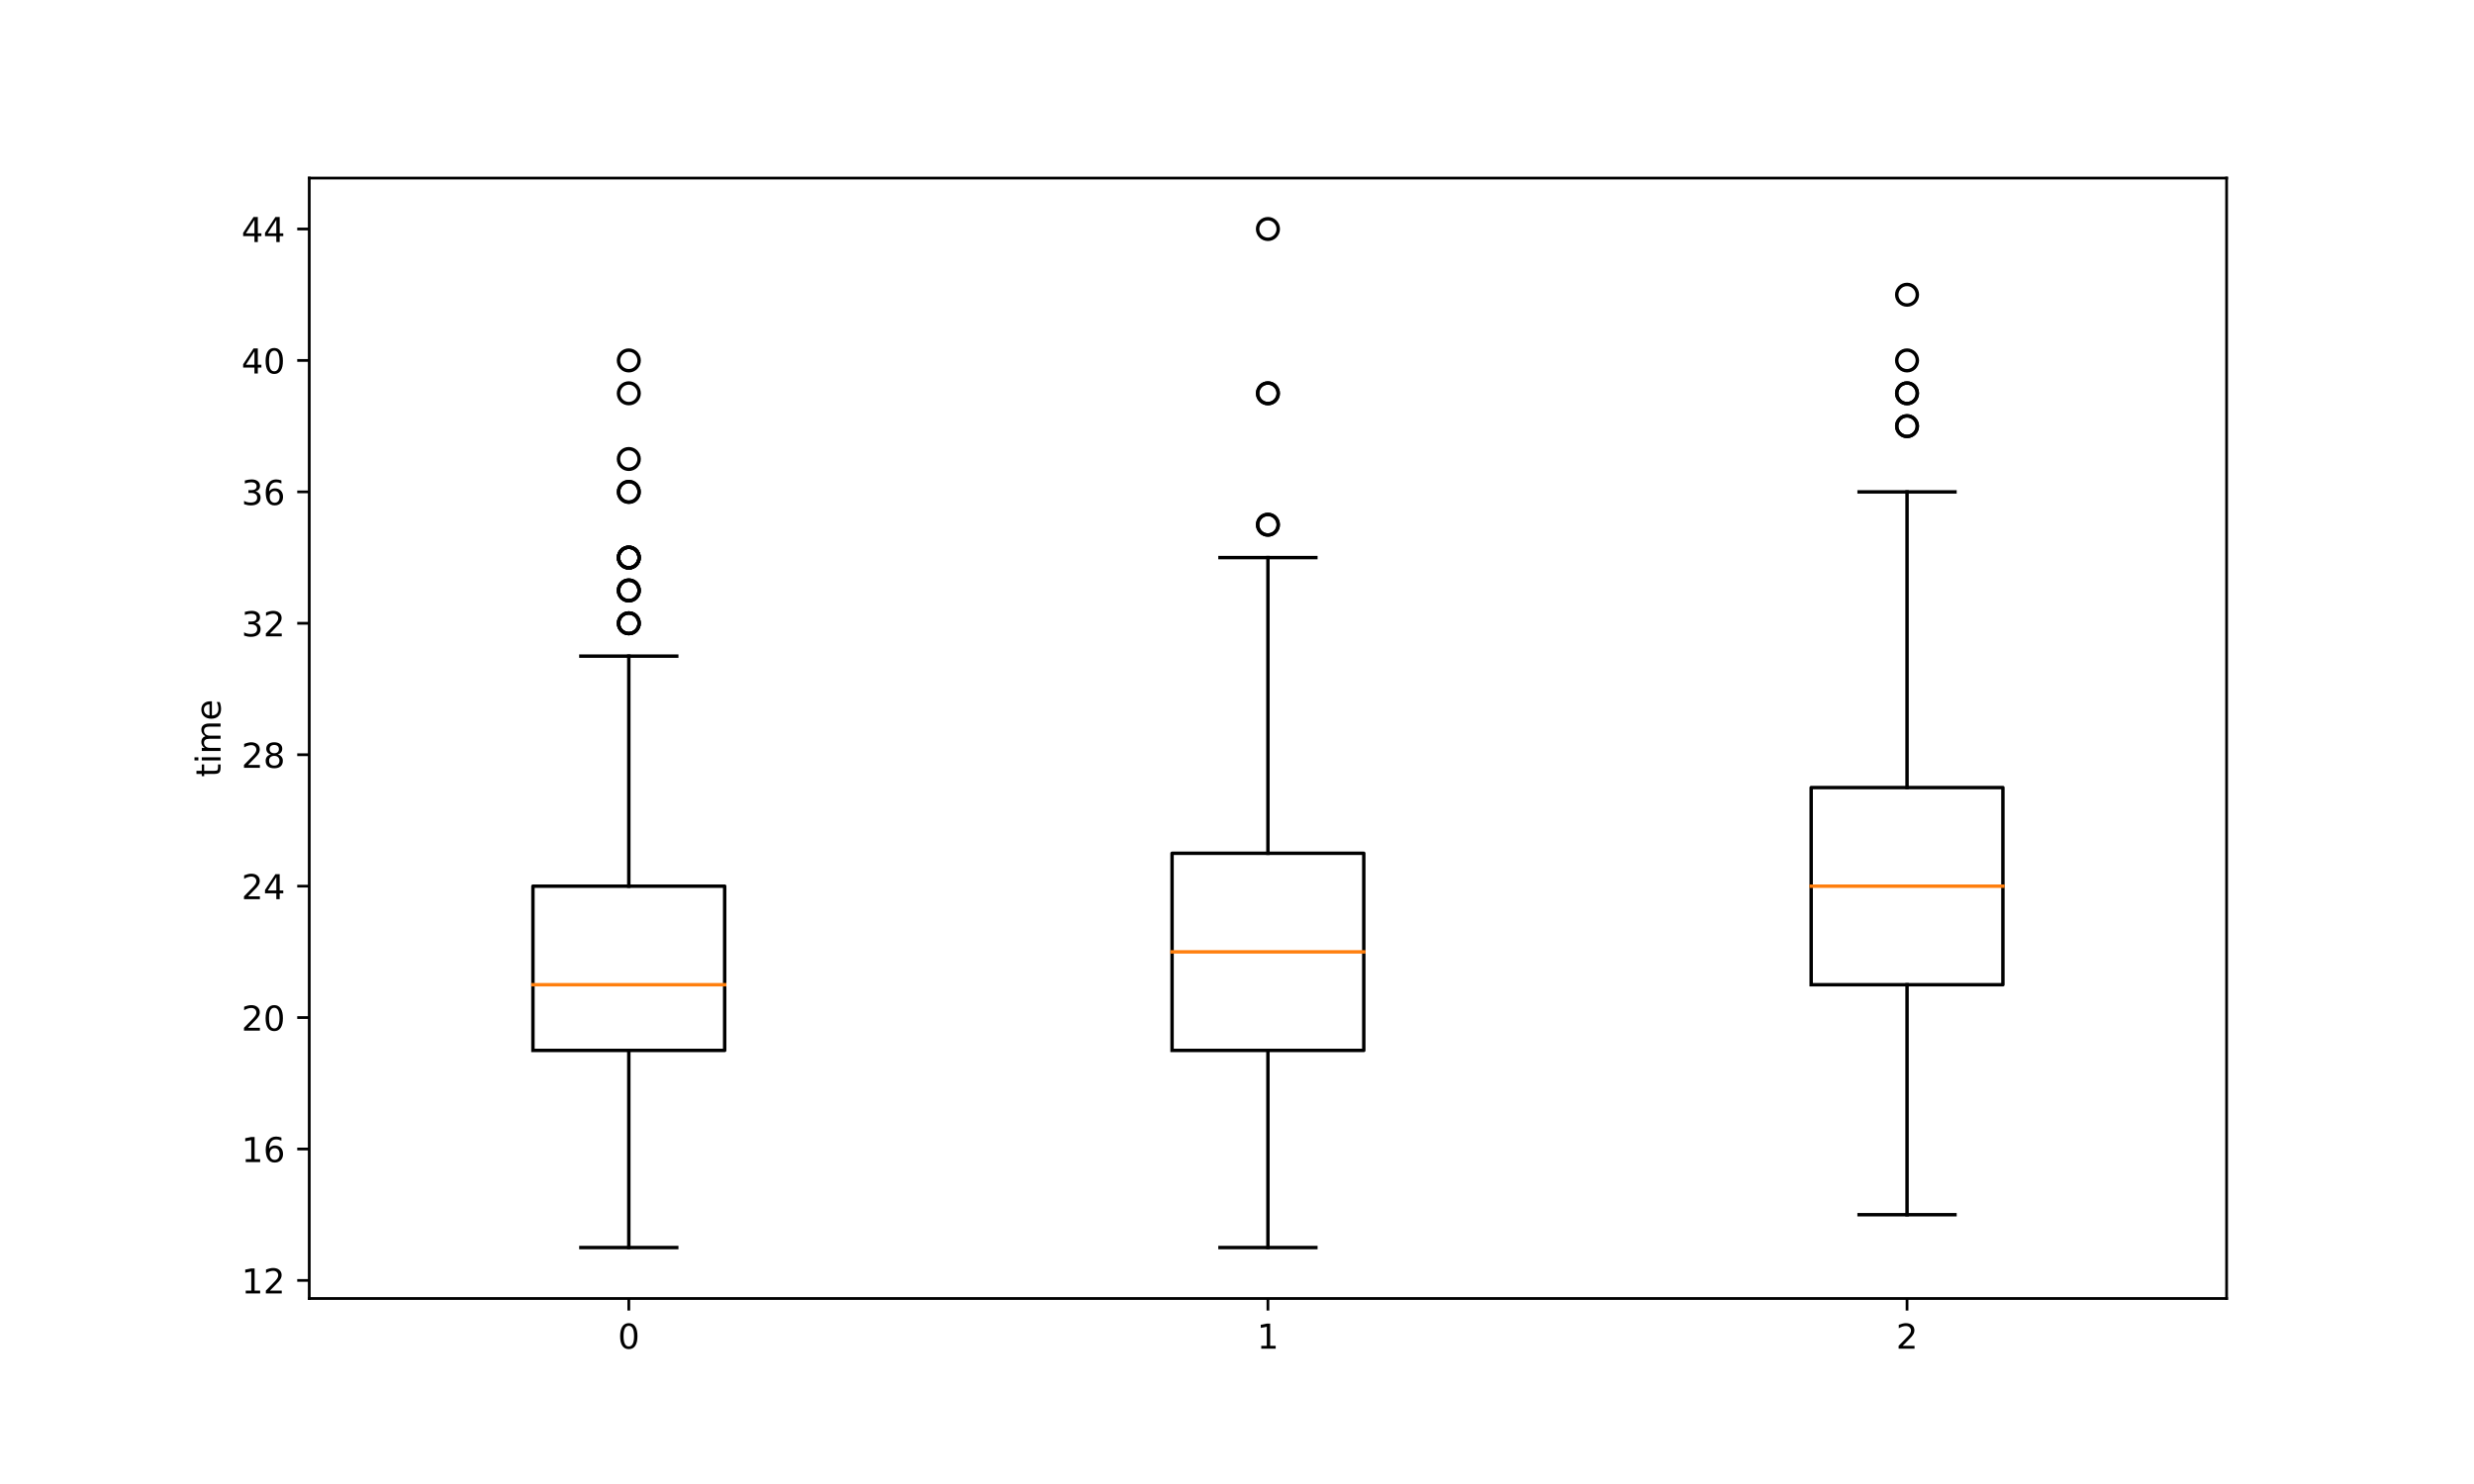
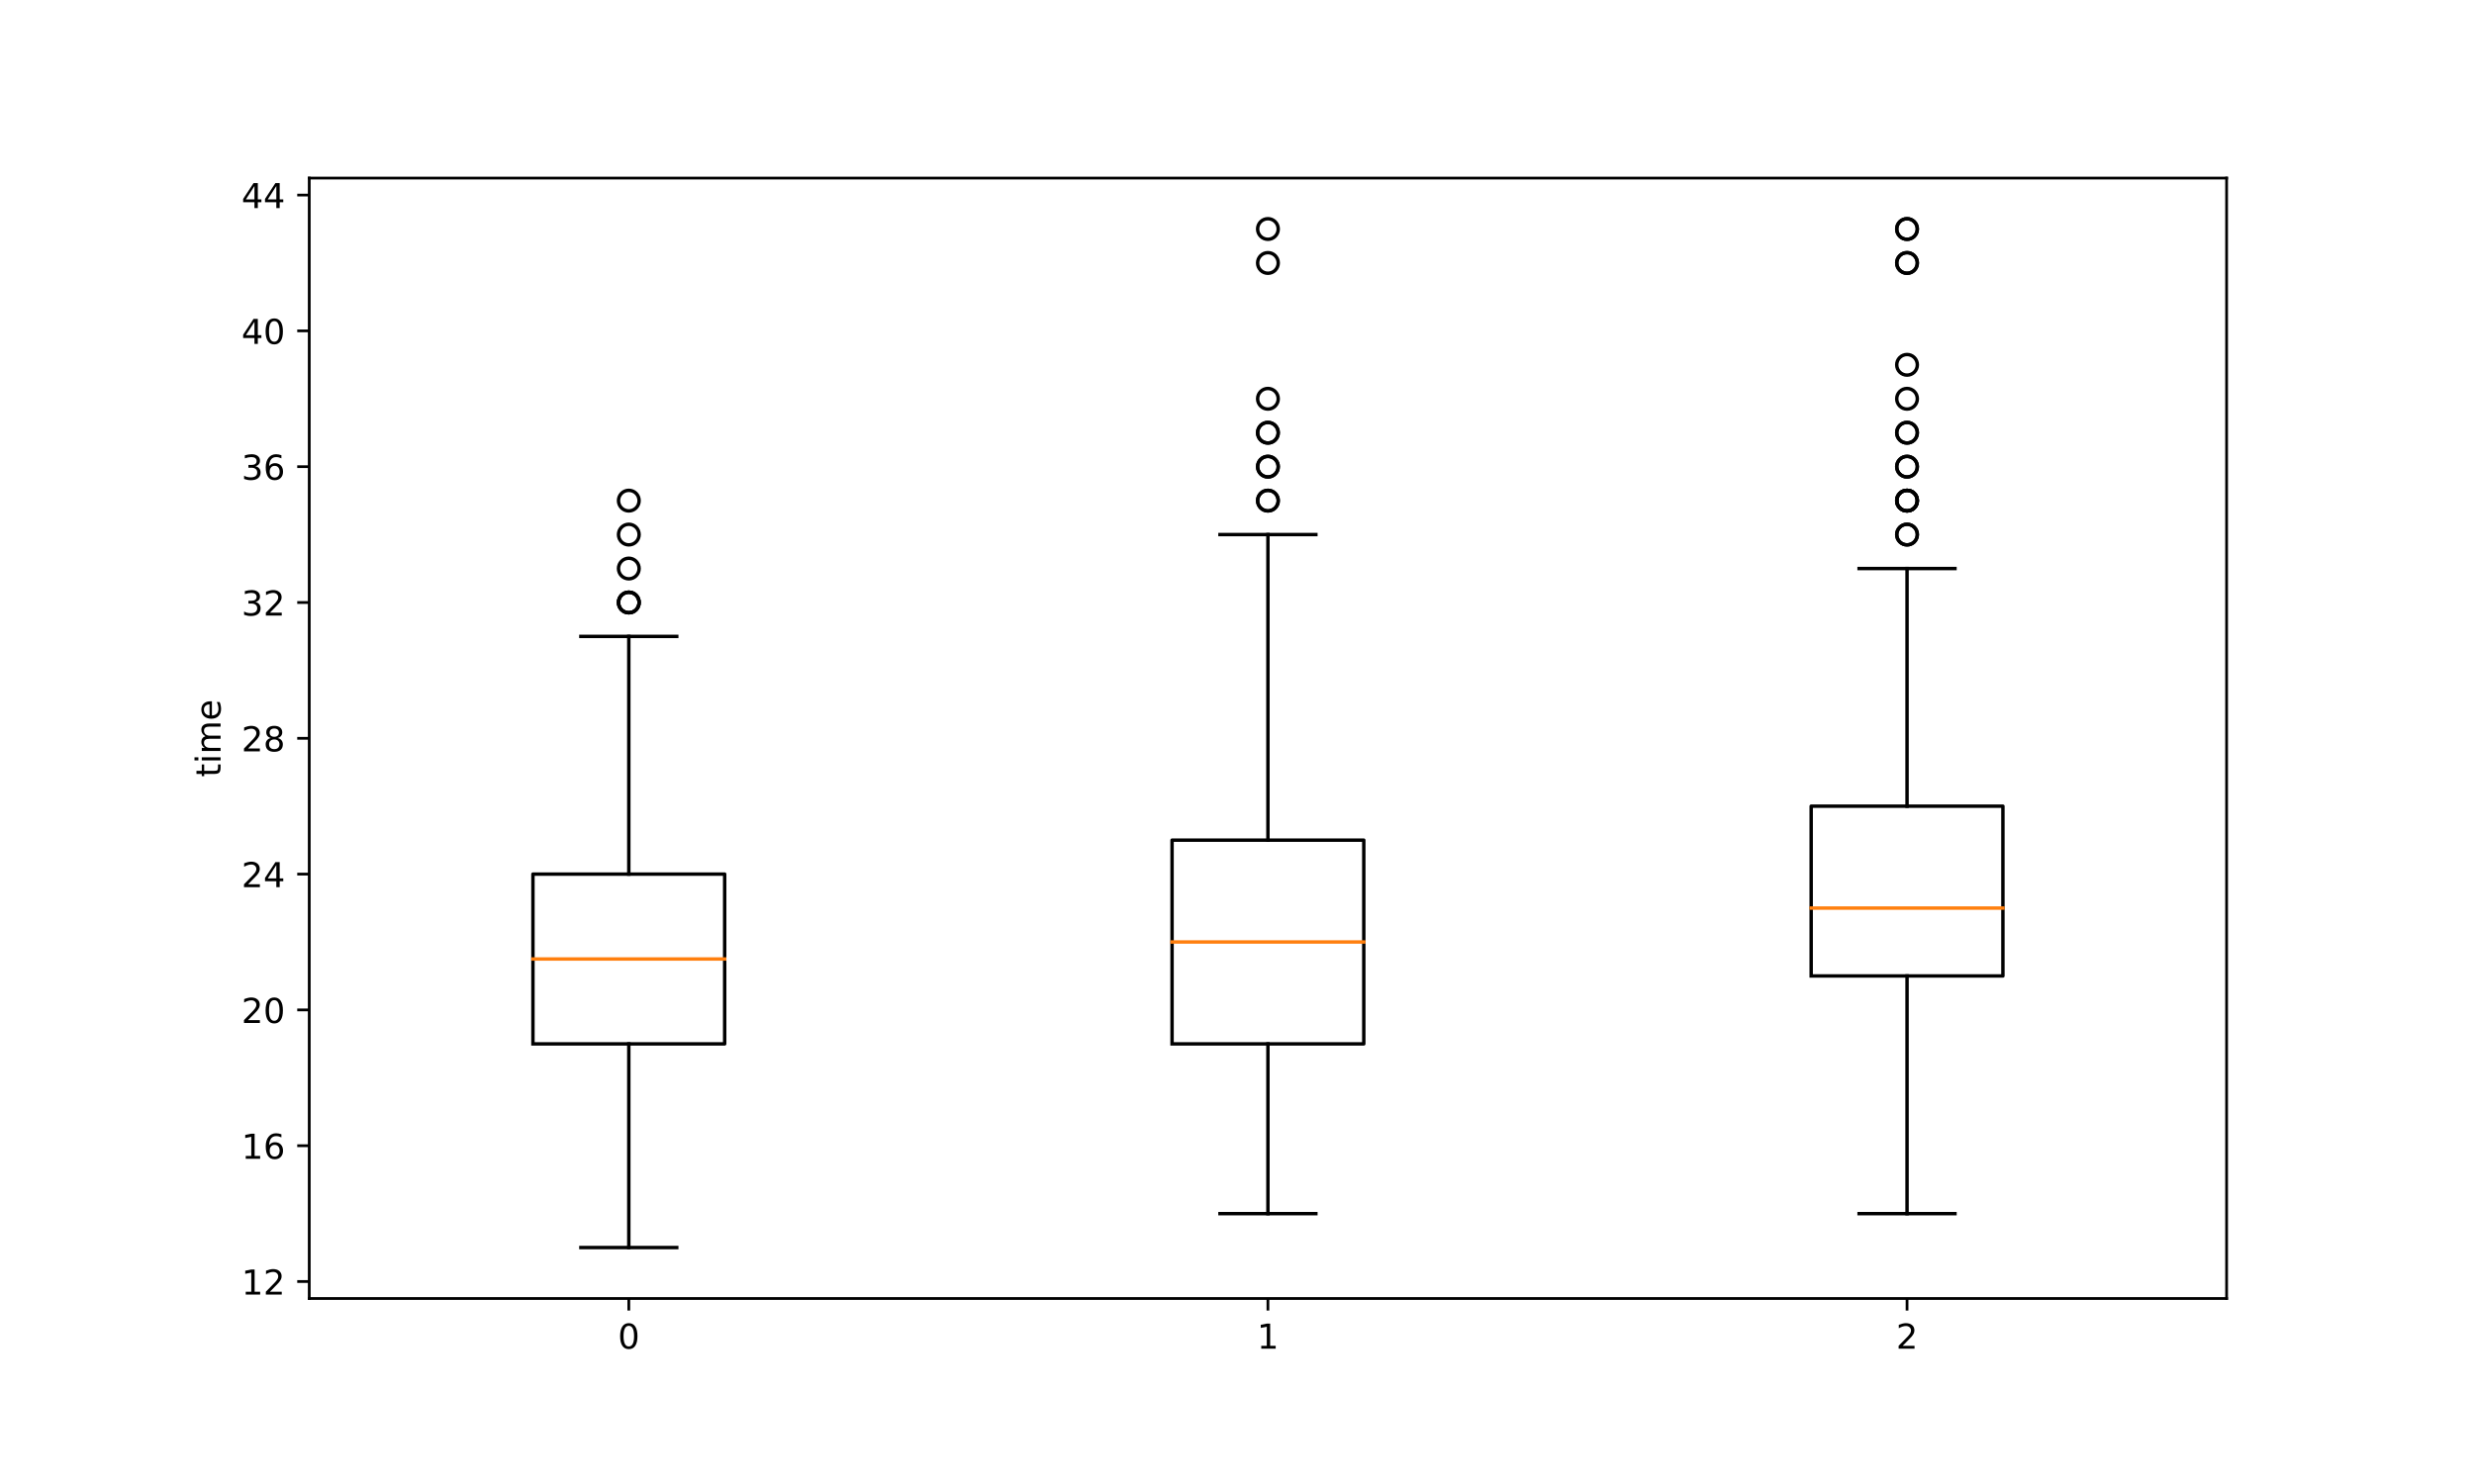
<svg xmlns="http://www.w3.org/2000/svg" xmlns:xlink="http://www.w3.org/1999/xlink" height="432pt" version="1.1" viewBox="0 0 720 432" width="720pt">
  <defs>
    <style type="text/css">*{stroke-linecap:butt;stroke-linejoin:round;}</style>
  </defs>
  <g id="figure_1">
    <g id="patch_1">
      <path d="M 0 432  L 720 432  L 720 0  L 0 0  z " style="fill:none;" />
    </g>
    <g id="axes_1">
      <g id="patch_2">
        <path d="M 90 378  L 648 378  L 648 51.84  L 90 51.84  z " style="fill:none;" />
      </g>
      <g id="matplotlib.axis_1">
        <g id="xtick_1">
          <g id="line2d_1">
            <defs>
-               <path d="M 0 0  L 0 3.5  " id="me888cbea2c" style="stroke:#000000;stroke-width:0.8;" />
+               <path d="M 0 0  L 0 3.5  " id="m5f8f1da17e" style="stroke:#000000;stroke-width:0.8;" />
            </defs>
            <g>
-               <use style="stroke:#000000;stroke-width:0.8;" x="183" xlink:href="#me888cbea2c" y="378" />
+               <use style="stroke:#000000;stroke-width:0.8;" x="183" xlink:href="#m5f8f1da17e" y="378" />
            </g>
          </g>
          <g id="text_1">
            <g transform="translate(179.8187 392.5984)scale(0.1 -0.1)">
              <defs>
                <path d="M 31.781 66.406  Q 24.172 66.406 20.328 58.906  Q 16.5 51.422 16.5 36.375  Q 16.5 21.391 20.328 13.891  Q 24.172 6.391 31.781 6.391  Q 39.453 6.391 43.281 13.891  Q 47.125 21.391 47.125 36.375  Q 47.125 51.422 43.281 58.906  Q 39.453 66.406 31.781 66.406  z M 31.781 74.219  Q 44.047 74.219 50.516 64.516  Q 56.984 54.828 56.984 36.375  Q 56.984 17.969 50.516 8.266  Q 44.047 -1.422 31.781 -1.422  Q 19.531 -1.422 13.062 8.266  Q 6.594 17.969 6.594 36.375  Q 6.594 54.828 13.062 64.516  Q 19.531 74.219 31.781 74.219  z " id="DejaVuSans-48" />
              </defs>
              <use xlink:href="#DejaVuSans-48" />
            </g>
          </g>
        </g>
        <g id="xtick_2">
          <g id="line2d_2">
            <g>
-               <use style="stroke:#000000;stroke-width:0.8;" x="369" xlink:href="#me888cbea2c" y="378" />
+               <use style="stroke:#000000;stroke-width:0.8;" x="369" xlink:href="#m5f8f1da17e" y="378" />
            </g>
          </g>
          <g id="text_2">
            <g transform="translate(365.8188 392.5984)scale(0.1 -0.1)">
              <defs>
                <path d="M 12.406 8.297  L 28.516 8.297  L 28.516 63.922  L 10.984 60.406  L 10.984 69.391  L 28.422 72.906  L 38.281 72.906  L 38.281 8.297  L 54.391 8.297  L 54.391 0  L 12.406 0  z " id="DejaVuSans-49" />
              </defs>
              <use xlink:href="#DejaVuSans-49" />
            </g>
          </g>
        </g>
        <g id="xtick_3">
          <g id="line2d_3">
            <g>
-               <use style="stroke:#000000;stroke-width:0.8;" x="555" xlink:href="#me888cbea2c" y="378" />
+               <use style="stroke:#000000;stroke-width:0.8;" x="555" xlink:href="#m5f8f1da17e" y="378" />
            </g>
          </g>
          <g id="text_3">
            <g transform="translate(551.8188 392.5984)scale(0.1 -0.1)">
              <defs>
                <path d="M 19.188 8.297  L 53.609 8.297  L 53.609 0  L 7.328 0  L 7.328 8.297  Q 12.938 14.109 22.625 23.891  Q 32.328 33.688 34.812 36.531  Q 39.547 41.844 41.422 45.531  Q 43.312 49.219 43.312 52.781  Q 43.312 58.594 39.234 62.25  Q 35.156 65.922 28.609 65.922  Q 23.969 65.922 18.812 64.312  Q 13.672 62.703 7.812 59.422  L 7.812 69.391  Q 13.766 71.781 18.938 73  Q 24.125 74.219 28.422 74.219  Q 39.75 74.219 46.484 68.547  Q 53.219 62.891 53.219 53.422  Q 53.219 48.922 51.531 44.891  Q 49.859 40.875 45.406 35.406  Q 44.188 33.984 37.641 27.219  Q 31.109 20.453 19.188 8.297  z " id="DejaVuSans-50" />
              </defs>
              <use xlink:href="#DejaVuSans-50" />
            </g>
          </g>
        </g>
      </g>
      <g id="matplotlib.axis_2">
        <g id="ytick_1">
          <g id="line2d_4">
            <defs>
-               <path d="M 0 0  L -3.5 0  " id="m036be57862" style="stroke:#000000;stroke-width:0.8;" />
+               <path d="M 0 0  L -3.5 0  " id="m7fd7844387" style="stroke:#000000;stroke-width:0.8;" />
            </defs>
            <g>
-               <use style="stroke:#000000;stroke-width:0.8;" x="90" xlink:href="#m036be57862" y="372.739" />
+               <use style="stroke:#000000;stroke-width:0.8;" x="90" xlink:href="#m7fd7844387" y="373.058" />
            </g>
          </g>
          <g id="text_4">
-             <g transform="translate(70.275 376.5386)scale(0.1 -0.1)">
+             <g transform="translate(70.275 376.8574)scale(0.1 -0.1)">
              <use xlink:href="#DejaVuSans-49" />
              <use x="63.623" xlink:href="#DejaVuSans-50" />
            </g>
          </g>
        </g>
        <g id="ytick_2">
          <g id="line2d_5">
            <g>
-               <use style="stroke:#000000;stroke-width:0.8;" x="90" xlink:href="#m036be57862" y="334.48" />
+               <use style="stroke:#000000;stroke-width:0.8;" x="90" xlink:href="#m7fd7844387" y="333.524" />
            </g>
          </g>
          <g id="text_5">
-             <g transform="translate(70.275 338.2793)scale(0.1 -0.1)">
+             <g transform="translate(70.275 337.3229)scale(0.1 -0.1)">
              <defs>
                <path d="M 33.016 40.375  Q 26.375 40.375 22.484 35.828  Q 18.609 31.297 18.609 23.391  Q 18.609 15.531 22.484 10.953  Q 26.375 6.391 33.016 6.391  Q 39.656 6.391 43.531 10.953  Q 47.406 15.531 47.406 23.391  Q 47.406 31.297 43.531 35.828  Q 39.656 40.375 33.016 40.375  z M 52.594 71.297  L 52.594 62.312  Q 48.875 64.062 45.094 64.984  Q 41.312 65.922 37.594 65.922  Q 27.828 65.922 22.672 59.328  Q 17.531 52.734 16.797 39.406  Q 19.672 43.656 24.016 45.922  Q 28.375 48.188 33.594 48.188  Q 44.578 48.188 50.953 41.516  Q 57.328 34.859 57.328 23.391  Q 57.328 12.156 50.688 5.359  Q 44.047 -1.422 33.016 -1.422  Q 20.359 -1.422 13.672 8.266  Q 6.984 17.969 6.984 36.375  Q 6.984 53.656 15.188 63.938  Q 23.391 74.219 37.203 74.219  Q 40.922 74.219 44.703 73.484  Q 48.484 72.75 52.594 71.297  z " id="DejaVuSans-54" />
              </defs>
              <use xlink:href="#DejaVuSans-49" />
              <use x="63.623" xlink:href="#DejaVuSans-54" />
            </g>
          </g>
        </g>
        <g id="ytick_3">
          <g id="line2d_6">
            <g>
-               <use style="stroke:#000000;stroke-width:0.8;" x="90" xlink:href="#m036be57862" y="296.221" />
+               <use style="stroke:#000000;stroke-width:0.8;" x="90" xlink:href="#m7fd7844387" y="293.989" />
            </g>
          </g>
          <g id="text_6">
-             <g transform="translate(70.275 300.0201)scale(0.1 -0.1)">
+             <g transform="translate(70.275 297.7883)scale(0.1 -0.1)">
              <use xlink:href="#DejaVuSans-50" />
              <use x="63.623" xlink:href="#DejaVuSans-48" />
            </g>
          </g>
        </g>
        <g id="ytick_4">
          <g id="line2d_7">
            <g>
-               <use style="stroke:#000000;stroke-width:0.8;" x="90" xlink:href="#m036be57862" y="257.962" />
+               <use style="stroke:#000000;stroke-width:0.8;" x="90" xlink:href="#m7fd7844387" y="254.455" />
            </g>
          </g>
          <g id="text_7">
-             <g transform="translate(70.275 261.7609)scale(0.1 -0.1)">
+             <g transform="translate(70.275 258.2538)scale(0.1 -0.1)">
              <defs>
                <path d="M 37.797 64.312  L 12.891 25.391  L 37.797 25.391  z M 35.203 72.906  L 47.609 72.906  L 47.609 25.391  L 58.016 25.391  L 58.016 17.188  L 47.609 17.188  L 47.609 0  L 37.797 0  L 37.797 17.188  L 4.891 17.188  L 4.891 26.703  z " id="DejaVuSans-52" />
              </defs>
              <use xlink:href="#DejaVuSans-50" />
              <use x="63.623" xlink:href="#DejaVuSans-52" />
            </g>
          </g>
        </g>
        <g id="ytick_5">
          <g id="line2d_8">
            <g>
-               <use style="stroke:#000000;stroke-width:0.8;" x="90" xlink:href="#m036be57862" y="219.702" />
+               <use style="stroke:#000000;stroke-width:0.8;" x="90" xlink:href="#m7fd7844387" y="214.92" />
            </g>
          </g>
          <g id="text_8">
-             <g transform="translate(70.275 223.5016)scale(0.1 -0.1)">
+             <g transform="translate(70.275 218.7192)scale(0.1 -0.1)">
              <defs>
                <path d="M 31.781 34.625  Q 24.75 34.625 20.719 30.859  Q 16.703 27.094 16.703 20.516  Q 16.703 13.922 20.719 10.156  Q 24.75 6.391 31.781 6.391  Q 38.812 6.391 42.859 10.172  Q 46.922 13.969 46.922 20.516  Q 46.922 27.094 42.891 30.859  Q 38.875 34.625 31.781 34.625  z M 21.922 38.812  Q 15.578 40.375 12.031 44.719  Q 8.5 49.078 8.5 55.328  Q 8.5 64.062 14.719 69.141  Q 20.953 74.219 31.781 74.219  Q 42.672 74.219 48.875 69.141  Q 55.078 64.062 55.078 55.328  Q 55.078 49.078 51.531 44.719  Q 48 40.375 41.703 38.812  Q 48.828 37.156 52.797 32.312  Q 56.781 27.484 56.781 20.516  Q 56.781 9.906 50.312 4.234  Q 43.844 -1.422 31.781 -1.422  Q 19.734 -1.422 13.25 4.234  Q 6.781 9.906 6.781 20.516  Q 6.781 27.484 10.781 32.312  Q 14.797 37.156 21.922 38.812  z M 18.312 54.391  Q 18.312 48.734 21.844 45.562  Q 25.391 42.391 31.781 42.391  Q 38.141 42.391 41.719 45.562  Q 45.312 48.734 45.312 54.391  Q 45.312 60.062 41.719 63.234  Q 38.141 66.406 31.781 66.406  Q 25.391 66.406 21.844 63.234  Q 18.312 60.062 18.312 54.391  z " id="DejaVuSans-56" />
              </defs>
              <use xlink:href="#DejaVuSans-50" />
              <use x="63.623" xlink:href="#DejaVuSans-56" />
            </g>
          </g>
        </g>
        <g id="ytick_6">
          <g id="line2d_9">
            <g>
-               <use style="stroke:#000000;stroke-width:0.8;" x="90" xlink:href="#m036be57862" y="181.443" />
+               <use style="stroke:#000000;stroke-width:0.8;" x="90" xlink:href="#m7fd7844387" y="175.385" />
            </g>
          </g>
          <g id="text_9">
-             <g transform="translate(70.275 185.2424)scale(0.1 -0.1)">
+             <g transform="translate(70.275 179.1847)scale(0.1 -0.1)">
              <defs>
                <path d="M 40.578 39.312  Q 47.656 37.797 51.625 33  Q 55.609 28.219 55.609 21.188  Q 55.609 10.406 48.188 4.484  Q 40.766 -1.422 27.094 -1.422  Q 22.516 -1.422 17.656 -0.516  Q 12.797 0.391 7.625 2.203  L 7.625 11.719  Q 11.719 9.328 16.594 8.109  Q 21.484 6.891 26.812 6.891  Q 36.078 6.891 40.938 10.547  Q 45.797 14.203 45.797 21.188  Q 45.797 27.641 41.281 31.266  Q 36.766 34.906 28.719 34.906  L 20.219 34.906  L 20.219 43.016  L 29.109 43.016  Q 36.375 43.016 40.234 45.922  Q 44.094 48.828 44.094 54.297  Q 44.094 59.906 40.109 62.906  Q 36.141 65.922 28.719 65.922  Q 24.656 65.922 20.016 65.031  Q 15.375 64.156 9.812 62.312  L 9.812 71.094  Q 15.438 72.656 20.344 73.438  Q 25.25 74.219 29.594 74.219  Q 40.828 74.219 47.359 69.109  Q 53.906 64.016 53.906 55.328  Q 53.906 49.266 50.438 45.094  Q 46.969 40.922 40.578 39.312  z " id="DejaVuSans-51" />
              </defs>
              <use xlink:href="#DejaVuSans-51" />
              <use x="63.623" xlink:href="#DejaVuSans-50" />
            </g>
          </g>
        </g>
        <g id="ytick_7">
          <g id="line2d_10">
            <g>
-               <use style="stroke:#000000;stroke-width:0.8;" x="90" xlink:href="#m036be57862" y="143.184" />
+               <use style="stroke:#000000;stroke-width:0.8;" x="90" xlink:href="#m7fd7844387" y="135.851" />
            </g>
          </g>
          <g id="text_10">
-             <g transform="translate(70.275 146.9831)scale(0.1 -0.1)">
+             <g transform="translate(70.275 139.6501)scale(0.1 -0.1)">
              <use xlink:href="#DejaVuSans-51" />
              <use x="63.623" xlink:href="#DejaVuSans-54" />
            </g>
          </g>
        </g>
        <g id="ytick_8">
          <g id="line2d_11">
            <g>
-               <use style="stroke:#000000;stroke-width:0.8;" x="90" xlink:href="#m036be57862" y="104.925" />
+               <use style="stroke:#000000;stroke-width:0.8;" x="90" xlink:href="#m7fd7844387" y="96.316" />
            </g>
          </g>
          <g id="text_11">
-             <g transform="translate(70.275 108.7239)scale(0.1 -0.1)">
+             <g transform="translate(70.275 100.1156)scale(0.1 -0.1)">
              <use xlink:href="#DejaVuSans-52" />
              <use x="63.623" xlink:href="#DejaVuSans-48" />
            </g>
          </g>
        </g>
        <g id="ytick_9">
          <g id="line2d_12">
            <g>
-               <use style="stroke:#000000;stroke-width:0.8;" x="90" xlink:href="#m036be57862" y="66.665" />
+               <use style="stroke:#000000;stroke-width:0.8;" x="90" xlink:href="#m7fd7844387" y="56.782" />
            </g>
          </g>
          <g id="text_12">
-             <g transform="translate(70.275 70.46467)scale(0.1 -0.1)">
+             <g transform="translate(70.275 60.58104)scale(0.1 -0.1)">
              <use xlink:href="#DejaVuSans-52" />
              <use x="63.623" xlink:href="#DejaVuSans-52" />
            </g>
          </g>
        </g>
        <g id="text_13">
          <g transform="translate(64.19531 226.2161)rotate(-90)scale(0.1 -0.1)">
            <defs>
              <path d="M 18.312 70.219  L 18.312 54.688  L 36.812 54.688  L 36.812 47.703  L 18.312 47.703  L 18.312 18.016  Q 18.312 11.328 20.141 9.422  Q 21.969 7.516 27.594 7.516  L 36.812 7.516  L 36.812 0  L 27.594 0  Q 17.188 0 13.234 3.875  Q 9.281 7.766 9.281 18.016  L 9.281 47.703  L 2.688 47.703  L 2.688 54.688  L 9.281 54.688  L 9.281 70.219  z " id="DejaVuSans-116" />
              <path d="M 9.422 54.688  L 18.406 54.688  L 18.406 0  L 9.422 0  z M 9.422 75.984  L 18.406 75.984  L 18.406 64.594  L 9.422 64.594  z " id="DejaVuSans-105" />
              <path d="M 52 44.188  Q 55.375 50.25 60.062 53.125  Q 64.75 56 71.094 56  Q 79.641 56 84.281 50.016  Q 88.922 44.047 88.922 33.016  L 88.922 0  L 79.891 0  L 79.891 32.719  Q 79.891 40.578 77.094 44.375  Q 74.312 48.188 68.609 48.188  Q 61.625 48.188 57.562 43.547  Q 53.516 38.922 53.516 30.906  L 53.516 0  L 44.484 0  L 44.484 32.719  Q 44.484 40.625 41.703 44.406  Q 38.922 48.188 33.109 48.188  Q 26.219 48.188 22.156 43.531  Q 18.109 38.875 18.109 30.906  L 18.109 0  L 9.078 0  L 9.078 54.688  L 18.109 54.688  L 18.109 46.188  Q 21.188 51.219 25.484 53.609  Q 29.781 56 35.688 56  Q 41.656 56 45.828 52.969  Q 50 49.953 52 44.188  z " id="DejaVuSans-109" />
              <path d="M 56.203 29.594  L 56.203 25.203  L 14.891 25.203  Q 15.484 15.922 20.484 11.062  Q 25.484 6.203 34.422 6.203  Q 39.594 6.203 44.453 7.469  Q 49.312 8.734 54.109 11.281  L 54.109 2.781  Q 49.266 0.734 44.188 -0.344  Q 39.109 -1.422 33.891 -1.422  Q 20.797 -1.422 13.156 6.188  Q 5.516 13.812 5.516 26.812  Q 5.516 40.234 12.766 48.109  Q 20.016 56 32.328 56  Q 43.359 56 49.781 48.891  Q 56.203 41.797 56.203 29.594  z M 47.219 32.234  Q 47.125 39.594 43.094 43.984  Q 39.062 48.391 32.422 48.391  Q 24.906 48.391 20.391 44.141  Q 15.875 39.891 15.188 32.172  z " id="DejaVuSans-101" />
            </defs>
            <use xlink:href="#DejaVuSans-116" />
            <use x="39.209" xlink:href="#DejaVuSans-105" />
            <use x="66.992" xlink:href="#DejaVuSans-109" />
            <use x="164.404" xlink:href="#DejaVuSans-101" />
          </g>
        </g>
      </g>
      <g id="line2d_13">
-         <path clip-path="url(#p5cc69d7680)" d="M 155.1 305.786  L 210.9 305.786  L 210.9 257.962  L 155.1 257.962  L 155.1 305.786  " style="fill:none;stroke:#000000;stroke-linecap:square;" />
+         <path clip-path="url(#pe17eaf03a3)" d="M 155.1 303.873  L 210.9 303.873  L 210.9 254.455  L 155.1 254.455  L 155.1 303.873  " style="fill:none;stroke:#000000;stroke-linecap:square;" />
      </g>
      <g id="line2d_14">
-         <path clip-path="url(#p5cc69d7680)" d="M 183 305.786  L 183 363.175  " style="fill:none;stroke:#000000;stroke-linecap:square;" />
+         <path clip-path="url(#pe17eaf03a3)" d="M 183 303.873  L 183 363.175  " style="fill:none;stroke:#000000;stroke-linecap:square;" />
      </g>
      <g id="line2d_15">
-         <path clip-path="url(#p5cc69d7680)" d="M 183 257.962  L 183 191.008  " style="fill:none;stroke:#000000;stroke-linecap:square;" />
+         <path clip-path="url(#pe17eaf03a3)" d="M 183 254.455  L 183 185.269  " style="fill:none;stroke:#000000;stroke-linecap:square;" />
      </g>
      <g id="line2d_16">
-         <path clip-path="url(#p5cc69d7680)" d="M 169.05 363.175  L 196.95 363.175  " style="fill:none;stroke:#000000;stroke-linecap:square;" />
+         <path clip-path="url(#pe17eaf03a3)" d="M 169.05 363.175  L 196.95 363.175  " style="fill:none;stroke:#000000;stroke-linecap:square;" />
      </g>
      <g id="line2d_17">
-         <path clip-path="url(#p5cc69d7680)" d="M 169.05 191.008  L 196.95 191.008  " style="fill:none;stroke:#000000;stroke-linecap:square;" />
+         <path clip-path="url(#pe17eaf03a3)" d="M 169.05 185.269  L 196.95 185.269  " style="fill:none;stroke:#000000;stroke-linecap:square;" />
      </g>
      <g id="line2d_18">
        <defs>
-           <path d="M 0 3  C 0.796 3 1.559 2.684 2.121 2.121  C 2.684 1.559 3 0.796 3 0  C 3 -0.796 2.684 -1.559 2.121 -2.121  C 1.559 -2.684 0.796 -3 0 -3  C -0.796 -3 -1.559 -2.684 -2.121 -2.121  C -2.684 -1.559 -3 -0.796 -3 0  C -3 0.796 -2.684 1.559 -2.121 2.121  C -1.559 2.684 -0.796 3 0 3  z " id="mdbc5594705" style="stroke:#000000;" />
+           <path d="M 0 3  C 0.796 3 1.559 2.684 2.121 2.121  C 2.684 1.559 3 0.796 3 0  C 3 -0.796 2.684 -1.559 2.121 -2.121  C 1.559 -2.684 0.796 -3 0 -3  C -0.796 -3 -1.559 -2.684 -2.121 -2.121  C -2.684 -1.559 -3 -0.796 -3 0  C -3 0.796 -2.684 1.559 -2.121 2.121  C -1.559 2.684 -0.796 3 0 3  z " id="m3a30ec0113" style="stroke:#000000;" />
        </defs>
-         <g clip-path="url(#p5cc69d7680)">
-           <use style="fill-opacity:0;stroke:#000000;" x="183" xlink:href="#mdbc5594705" y="133.619" />
-           <use style="fill-opacity:0;stroke:#000000;" x="183" xlink:href="#mdbc5594705" y="143.184" />
-           <use style="fill-opacity:0;stroke:#000000;" x="183" xlink:href="#mdbc5594705" y="104.925" />
-           <use style="fill-opacity:0;stroke:#000000;" x="183" xlink:href="#mdbc5594705" y="171.878" />
-           <use style="fill-opacity:0;stroke:#000000;" x="183" xlink:href="#mdbc5594705" y="181.443" />
-           <use style="fill-opacity:0;stroke:#000000;" x="183" xlink:href="#mdbc5594705" y="171.878" />
-           <use style="fill-opacity:0;stroke:#000000;" x="183" xlink:href="#mdbc5594705" y="162.314" />
-           <use style="fill-opacity:0;stroke:#000000;" x="183" xlink:href="#mdbc5594705" y="162.314" />
-           <use style="fill-opacity:0;stroke:#000000;" x="183" xlink:href="#mdbc5594705" y="143.184" />
-           <use style="fill-opacity:0;stroke:#000000;" x="183" xlink:href="#mdbc5594705" y="181.443" />
-           <use style="fill-opacity:0;stroke:#000000;" x="183" xlink:href="#mdbc5594705" y="162.314" />
-           <use style="fill-opacity:0;stroke:#000000;" x="183" xlink:href="#mdbc5594705" y="114.49" />
-           <use style="fill-opacity:0;stroke:#000000;" x="183" xlink:href="#mdbc5594705" y="171.878" />
-           <use style="fill-opacity:0;stroke:#000000;" x="183" xlink:href="#mdbc5594705" y="162.314" />
-           <use style="fill-opacity:0;stroke:#000000;" x="183" xlink:href="#mdbc5594705" y="181.443" />
+         <g clip-path="url(#pe17eaf03a3)">
+           <use style="fill-opacity:0;stroke:#000000;" x="183" xlink:href="#m3a30ec0113" y="175.385" />
+           <use style="fill-opacity:0;stroke:#000000;" x="183" xlink:href="#m3a30ec0113" y="175.385" />
+           <use style="fill-opacity:0;stroke:#000000;" x="183" xlink:href="#m3a30ec0113" y="145.735" />
+           <use style="fill-opacity:0;stroke:#000000;" x="183" xlink:href="#m3a30ec0113" y="155.618" />
+           <use style="fill-opacity:0;stroke:#000000;" x="183" xlink:href="#m3a30ec0113" y="175.385" />
+           <use style="fill-opacity:0;stroke:#000000;" x="183" xlink:href="#m3a30ec0113" y="165.502" />
        </g>
      </g>
      <g id="line2d_19">
-         <path clip-path="url(#p5cc69d7680)" d="M 341.1 305.786  L 396.9 305.786  L 396.9 248.397  L 341.1 248.397  L 341.1 305.786  " style="fill:none;stroke:#000000;stroke-linecap:square;" />
+         <path clip-path="url(#pe17eaf03a3)" d="M 341.1 303.873  L 396.9 303.873  L 396.9 244.571  L 341.1 244.571  L 341.1 303.873  " style="fill:none;stroke:#000000;stroke-linecap:square;" />
      </g>
      <g id="line2d_20">
-         <path clip-path="url(#p5cc69d7680)" d="M 369 305.786  L 369 363.175  " style="fill:none;stroke:#000000;stroke-linecap:square;" />
+         <path clip-path="url(#pe17eaf03a3)" d="M 369 303.873  L 369 353.291  " style="fill:none;stroke:#000000;stroke-linecap:square;" />
      </g>
      <g id="line2d_21">
-         <path clip-path="url(#p5cc69d7680)" d="M 369 248.397  L 369 162.314  " style="fill:none;stroke:#000000;stroke-linecap:square;" />
+         <path clip-path="url(#pe17eaf03a3)" d="M 369 244.571  L 369 155.618  " style="fill:none;stroke:#000000;stroke-linecap:square;" />
      </g>
      <g id="line2d_22">
-         <path clip-path="url(#p5cc69d7680)" d="M 355.05 363.175  L 382.95 363.175  " style="fill:none;stroke:#000000;stroke-linecap:square;" />
+         <path clip-path="url(#pe17eaf03a3)" d="M 355.05 353.291  L 382.95 353.291  " style="fill:none;stroke:#000000;stroke-linecap:square;" />
      </g>
      <g id="line2d_23">
-         <path clip-path="url(#p5cc69d7680)" d="M 355.05 162.314  L 382.95 162.314  " style="fill:none;stroke:#000000;stroke-linecap:square;" />
+         <path clip-path="url(#pe17eaf03a3)" d="M 355.05 155.618  L 382.95 155.618  " style="fill:none;stroke:#000000;stroke-linecap:square;" />
      </g>
      <g id="line2d_24">
-         <g clip-path="url(#p5cc69d7680)">
-           <use style="fill-opacity:0;stroke:#000000;" x="369" xlink:href="#mdbc5594705" y="66.665" />
-           <use style="fill-opacity:0;stroke:#000000;" x="369" xlink:href="#mdbc5594705" y="152.749" />
-           <use style="fill-opacity:0;stroke:#000000;" x="369" xlink:href="#mdbc5594705" y="114.49" />
-           <use style="fill-opacity:0;stroke:#000000;" x="369" xlink:href="#mdbc5594705" y="152.749" />
-           <use style="fill-opacity:0;stroke:#000000;" x="369" xlink:href="#mdbc5594705" y="114.49" />
+         <g clip-path="url(#pe17eaf03a3)">
+           <use style="fill-opacity:0;stroke:#000000;" x="369" xlink:href="#m3a30ec0113" y="116.084" />
+           <use style="fill-opacity:0;stroke:#000000;" x="369" xlink:href="#m3a30ec0113" y="145.735" />
+           <use style="fill-opacity:0;stroke:#000000;" x="369" xlink:href="#m3a30ec0113" y="135.851" />
+           <use style="fill-opacity:0;stroke:#000000;" x="369" xlink:href="#m3a30ec0113" y="135.851" />
+           <use style="fill-opacity:0;stroke:#000000;" x="369" xlink:href="#m3a30ec0113" y="76.549" />
+           <use style="fill-opacity:0;stroke:#000000;" x="369" xlink:href="#m3a30ec0113" y="66.665" />
+           <use style="fill-opacity:0;stroke:#000000;" x="369" xlink:href="#m3a30ec0113" y="145.735" />
+           <use style="fill-opacity:0;stroke:#000000;" x="369" xlink:href="#m3a30ec0113" y="125.967" />
+           <use style="fill-opacity:0;stroke:#000000;" x="369" xlink:href="#m3a30ec0113" y="125.967" />
        </g>
      </g>
      <g id="line2d_25">
-         <path clip-path="url(#p5cc69d7680)" d="M 527.1 286.656  L 582.9 286.656  L 582.9 229.267  L 527.1 229.267  L 527.1 286.656  " style="fill:none;stroke:#000000;stroke-linecap:square;" />
+         <path clip-path="url(#pe17eaf03a3)" d="M 527.1 284.105  L 582.9 284.105  L 582.9 234.687  L 527.1 234.687  L 527.1 284.105  " style="fill:none;stroke:#000000;stroke-linecap:square;" />
      </g>
      <g id="line2d_26">
-         <path clip-path="url(#p5cc69d7680)" d="M 555 286.656  L 555 353.61  " style="fill:none;stroke:#000000;stroke-linecap:square;" />
+         <path clip-path="url(#pe17eaf03a3)" d="M 555 284.105  L 555 353.291  " style="fill:none;stroke:#000000;stroke-linecap:square;" />
      </g>
      <g id="line2d_27">
-         <path clip-path="url(#p5cc69d7680)" d="M 555 229.267  L 555 143.184  " style="fill:none;stroke:#000000;stroke-linecap:square;" />
+         <path clip-path="url(#pe17eaf03a3)" d="M 555 234.687  L 555 165.502  " style="fill:none;stroke:#000000;stroke-linecap:square;" />
      </g>
      <g id="line2d_28">
-         <path clip-path="url(#p5cc69d7680)" d="M 541.05 353.61  L 568.95 353.61  " style="fill:none;stroke:#000000;stroke-linecap:square;" />
+         <path clip-path="url(#pe17eaf03a3)" d="M 541.05 353.291  L 568.95 353.291  " style="fill:none;stroke:#000000;stroke-linecap:square;" />
      </g>
      <g id="line2d_29">
-         <path clip-path="url(#p5cc69d7680)" d="M 541.05 143.184  L 568.95 143.184  " style="fill:none;stroke:#000000;stroke-linecap:square;" />
+         <path clip-path="url(#pe17eaf03a3)" d="M 541.05 165.502  L 568.95 165.502  " style="fill:none;stroke:#000000;stroke-linecap:square;" />
      </g>
      <g id="line2d_30">
-         <g clip-path="url(#p5cc69d7680)">
-           <use style="fill-opacity:0;stroke:#000000;" x="555" xlink:href="#mdbc5594705" y="114.49" />
-           <use style="fill-opacity:0;stroke:#000000;" x="555" xlink:href="#mdbc5594705" y="104.925" />
-           <use style="fill-opacity:0;stroke:#000000;" x="555" xlink:href="#mdbc5594705" y="114.49" />
-           <use style="fill-opacity:0;stroke:#000000;" x="555" xlink:href="#mdbc5594705" y="124.054" />
-           <use style="fill-opacity:0;stroke:#000000;" x="555" xlink:href="#mdbc5594705" y="124.054" />
-           <use style="fill-opacity:0;stroke:#000000;" x="555" xlink:href="#mdbc5594705" y="85.795" />
+         <g clip-path="url(#pe17eaf03a3)">
+           <use style="fill-opacity:0;stroke:#000000;" x="555" xlink:href="#m3a30ec0113" y="135.851" />
+           <use style="fill-opacity:0;stroke:#000000;" x="555" xlink:href="#m3a30ec0113" y="155.618" />
+           <use style="fill-opacity:0;stroke:#000000;" x="555" xlink:href="#m3a30ec0113" y="106.2" />
+           <use style="fill-opacity:0;stroke:#000000;" x="555" xlink:href="#m3a30ec0113" y="66.665" />
+           <use style="fill-opacity:0;stroke:#000000;" x="555" xlink:href="#m3a30ec0113" y="66.665" />
+           <use style="fill-opacity:0;stroke:#000000;" x="555" xlink:href="#m3a30ec0113" y="125.967" />
+           <use style="fill-opacity:0;stroke:#000000;" x="555" xlink:href="#m3a30ec0113" y="145.735" />
+           <use style="fill-opacity:0;stroke:#000000;" x="555" xlink:href="#m3a30ec0113" y="76.549" />
+           <use style="fill-opacity:0;stroke:#000000;" x="555" xlink:href="#m3a30ec0113" y="76.549" />
+           <use style="fill-opacity:0;stroke:#000000;" x="555" xlink:href="#m3a30ec0113" y="145.735" />
+           <use style="fill-opacity:0;stroke:#000000;" x="555" xlink:href="#m3a30ec0113" y="155.618" />
+           <use style="fill-opacity:0;stroke:#000000;" x="555" xlink:href="#m3a30ec0113" y="125.967" />
+           <use style="fill-opacity:0;stroke:#000000;" x="555" xlink:href="#m3a30ec0113" y="135.851" />
+           <use style="fill-opacity:0;stroke:#000000;" x="555" xlink:href="#m3a30ec0113" y="145.735" />
+           <use style="fill-opacity:0;stroke:#000000;" x="555" xlink:href="#m3a30ec0113" y="116.084" />
+           <use style="fill-opacity:0;stroke:#000000;" x="555" xlink:href="#m3a30ec0113" y="145.735" />
        </g>
      </g>
      <g id="line2d_31">
-         <path clip-path="url(#p5cc69d7680)" d="M 155.1 286.656  L 210.9 286.656  " style="fill:none;stroke:#ff7f0e;stroke-linecap:square;" />
+         <path clip-path="url(#pe17eaf03a3)" d="M 155.1 279.164  L 210.9 279.164  " style="fill:none;stroke:#ff7f0e;stroke-linecap:square;" />
      </g>
      <g id="line2d_32">
-         <path clip-path="url(#p5cc69d7680)" d="M 341.1 277.091  L 396.9 277.091  " style="fill:none;stroke:#ff7f0e;stroke-linecap:square;" />
+         <path clip-path="url(#pe17eaf03a3)" d="M 341.1 274.222  L 396.9 274.222  " style="fill:none;stroke:#ff7f0e;stroke-linecap:square;" />
      </g>
      <g id="line2d_33">
-         <path clip-path="url(#p5cc69d7680)" d="M 527.1 257.962  L 582.9 257.962  " style="fill:none;stroke:#ff7f0e;stroke-linecap:square;" />
+         <path clip-path="url(#pe17eaf03a3)" d="M 527.1 264.338  L 582.9 264.338  " style="fill:none;stroke:#ff7f0e;stroke-linecap:square;" />
      </g>
      <g id="patch_3">
        <path d="M 90 378  L 90 51.84  " style="fill:none;stroke:#000000;stroke-linecap:square;stroke-linejoin:miter;stroke-width:0.8;" />
      </g>
      <g id="patch_4">
        <path d="M 648 378  L 648 51.84  " style="fill:none;stroke:#000000;stroke-linecap:square;stroke-linejoin:miter;stroke-width:0.8;" />
      </g>
      <g id="patch_5">
        <path d="M 90 378  L 648 378  " style="fill:none;stroke:#000000;stroke-linecap:square;stroke-linejoin:miter;stroke-width:0.8;" />
      </g>
      <g id="patch_6">
        <path d="M 90 51.84  L 648 51.84  " style="fill:none;stroke:#000000;stroke-linecap:square;stroke-linejoin:miter;stroke-width:0.8;" />
      </g>
    </g>
  </g>
  <defs>
-     <clipPath id="p5cc69d7680">
+     <clipPath id="pe17eaf03a3">
      <rect height="326.16" width="558" x="90" y="51.84" />
    </clipPath>
  </defs>
</svg>
